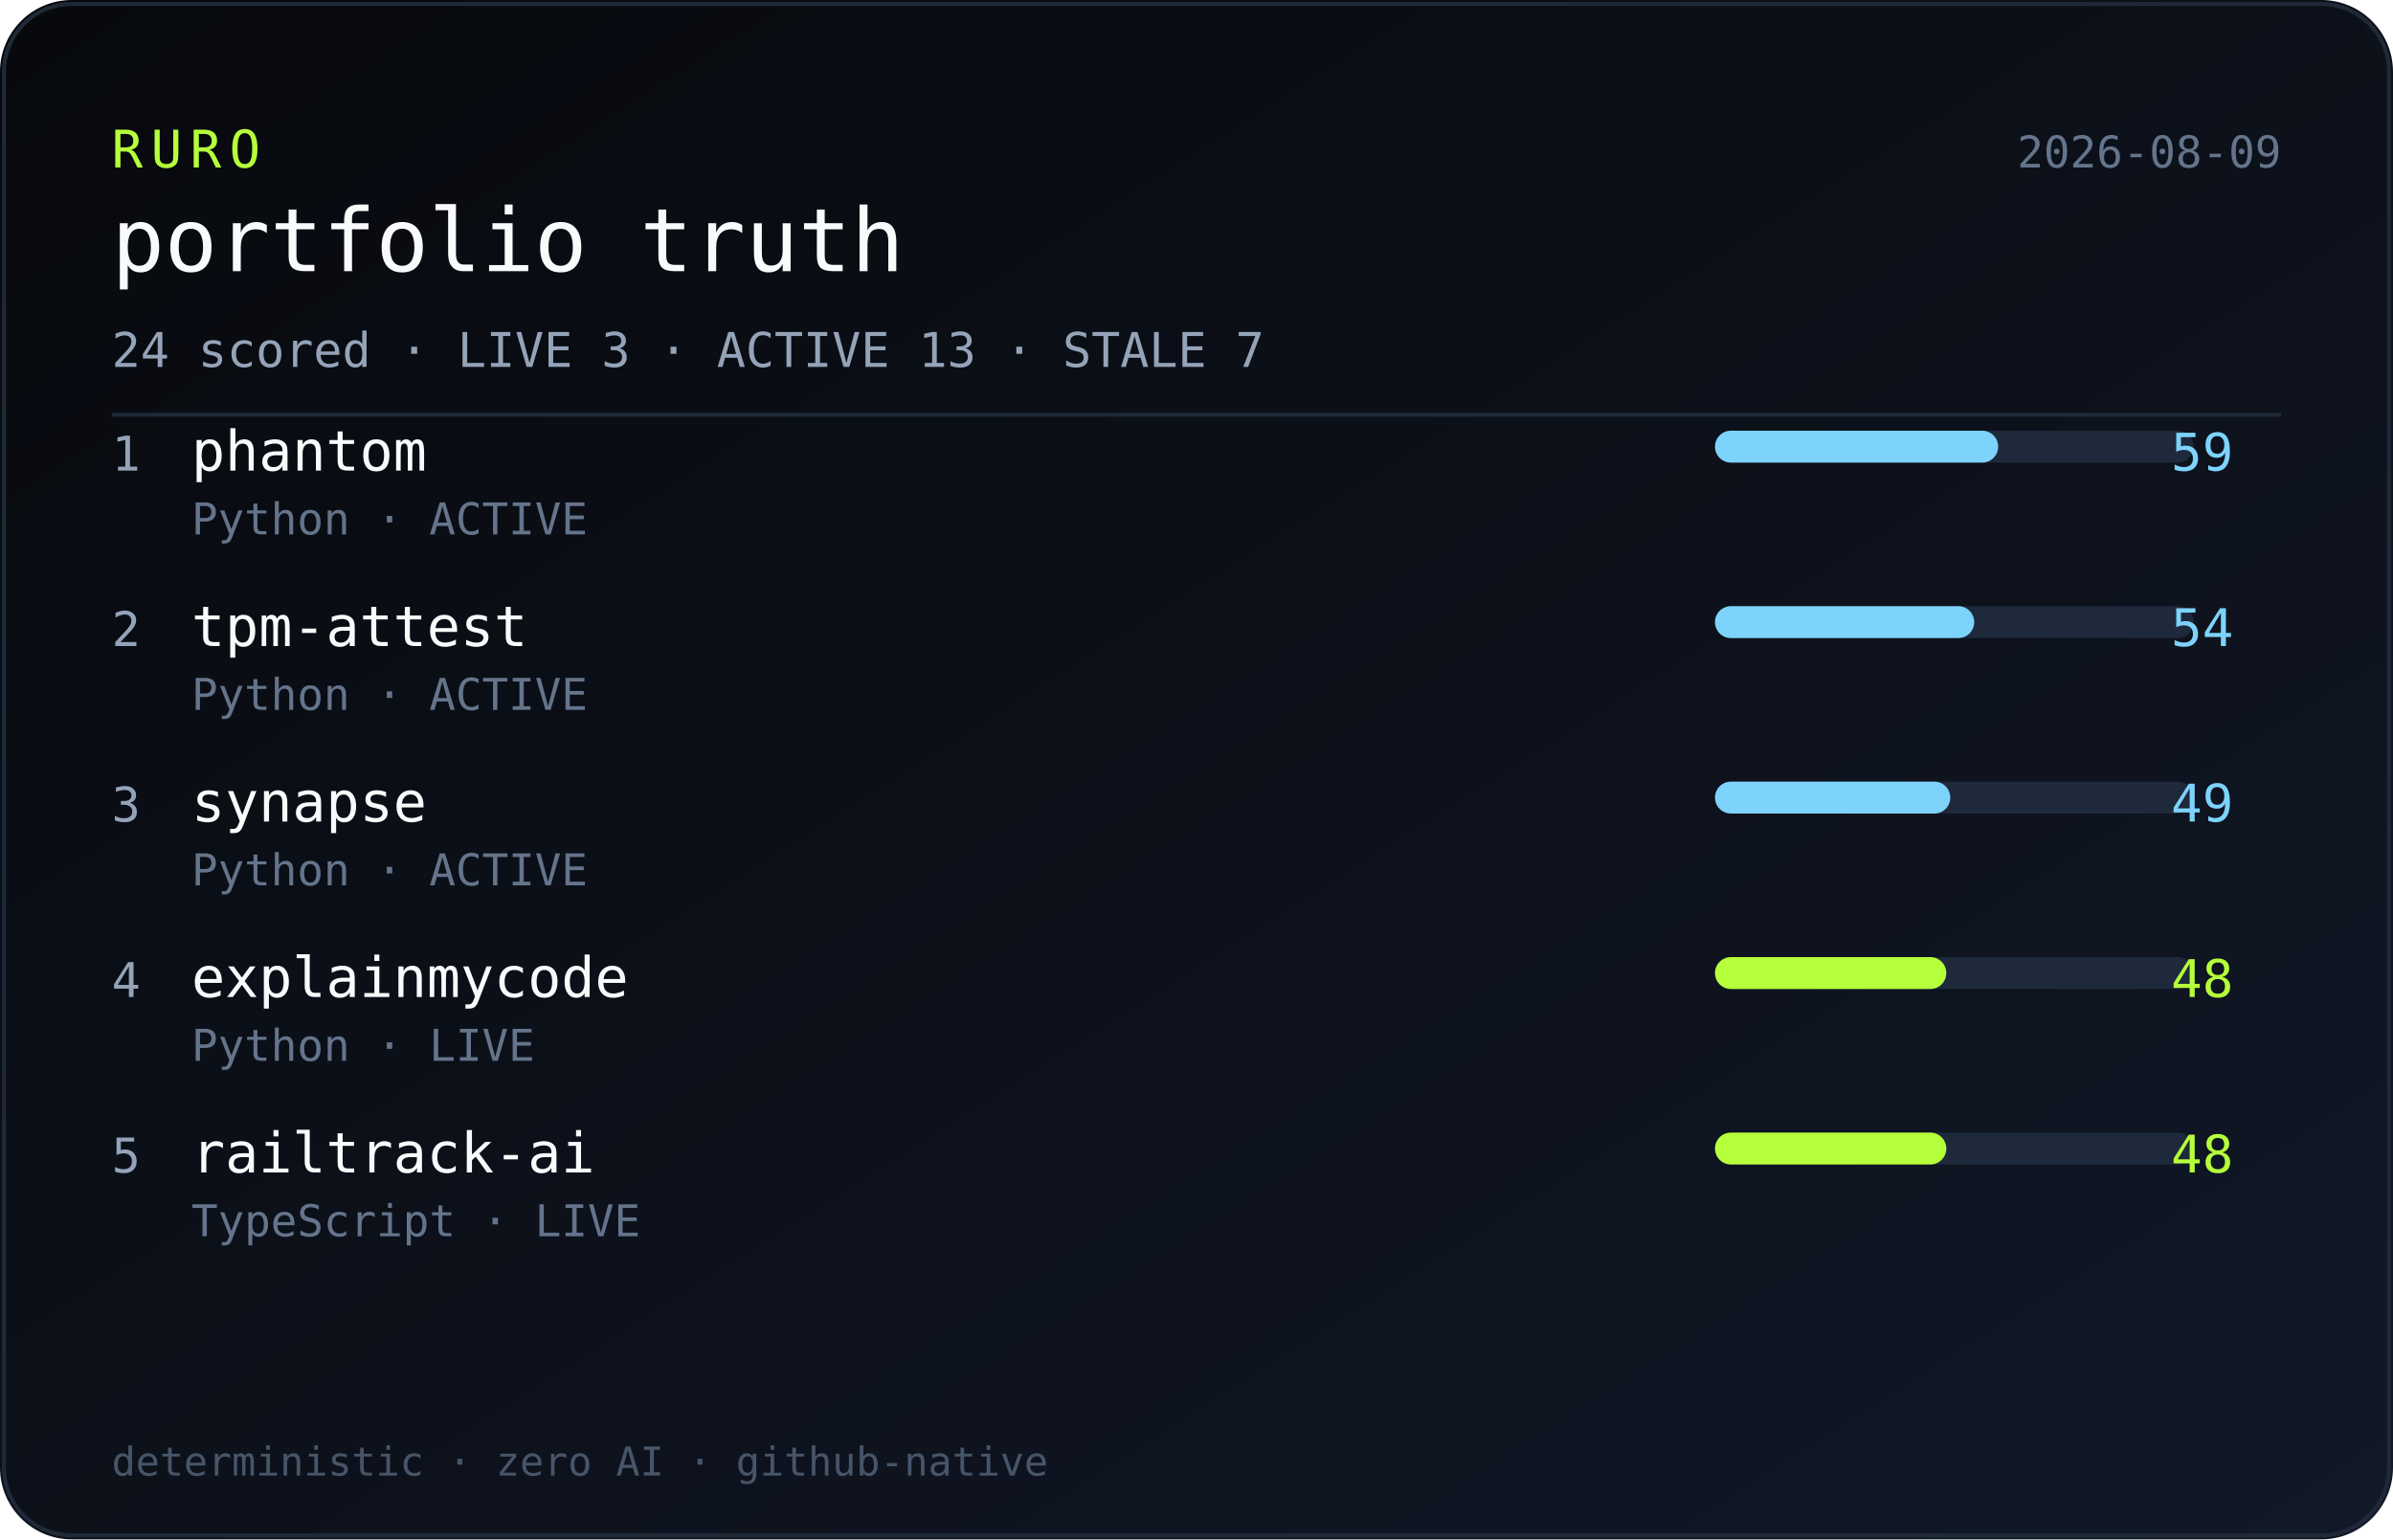
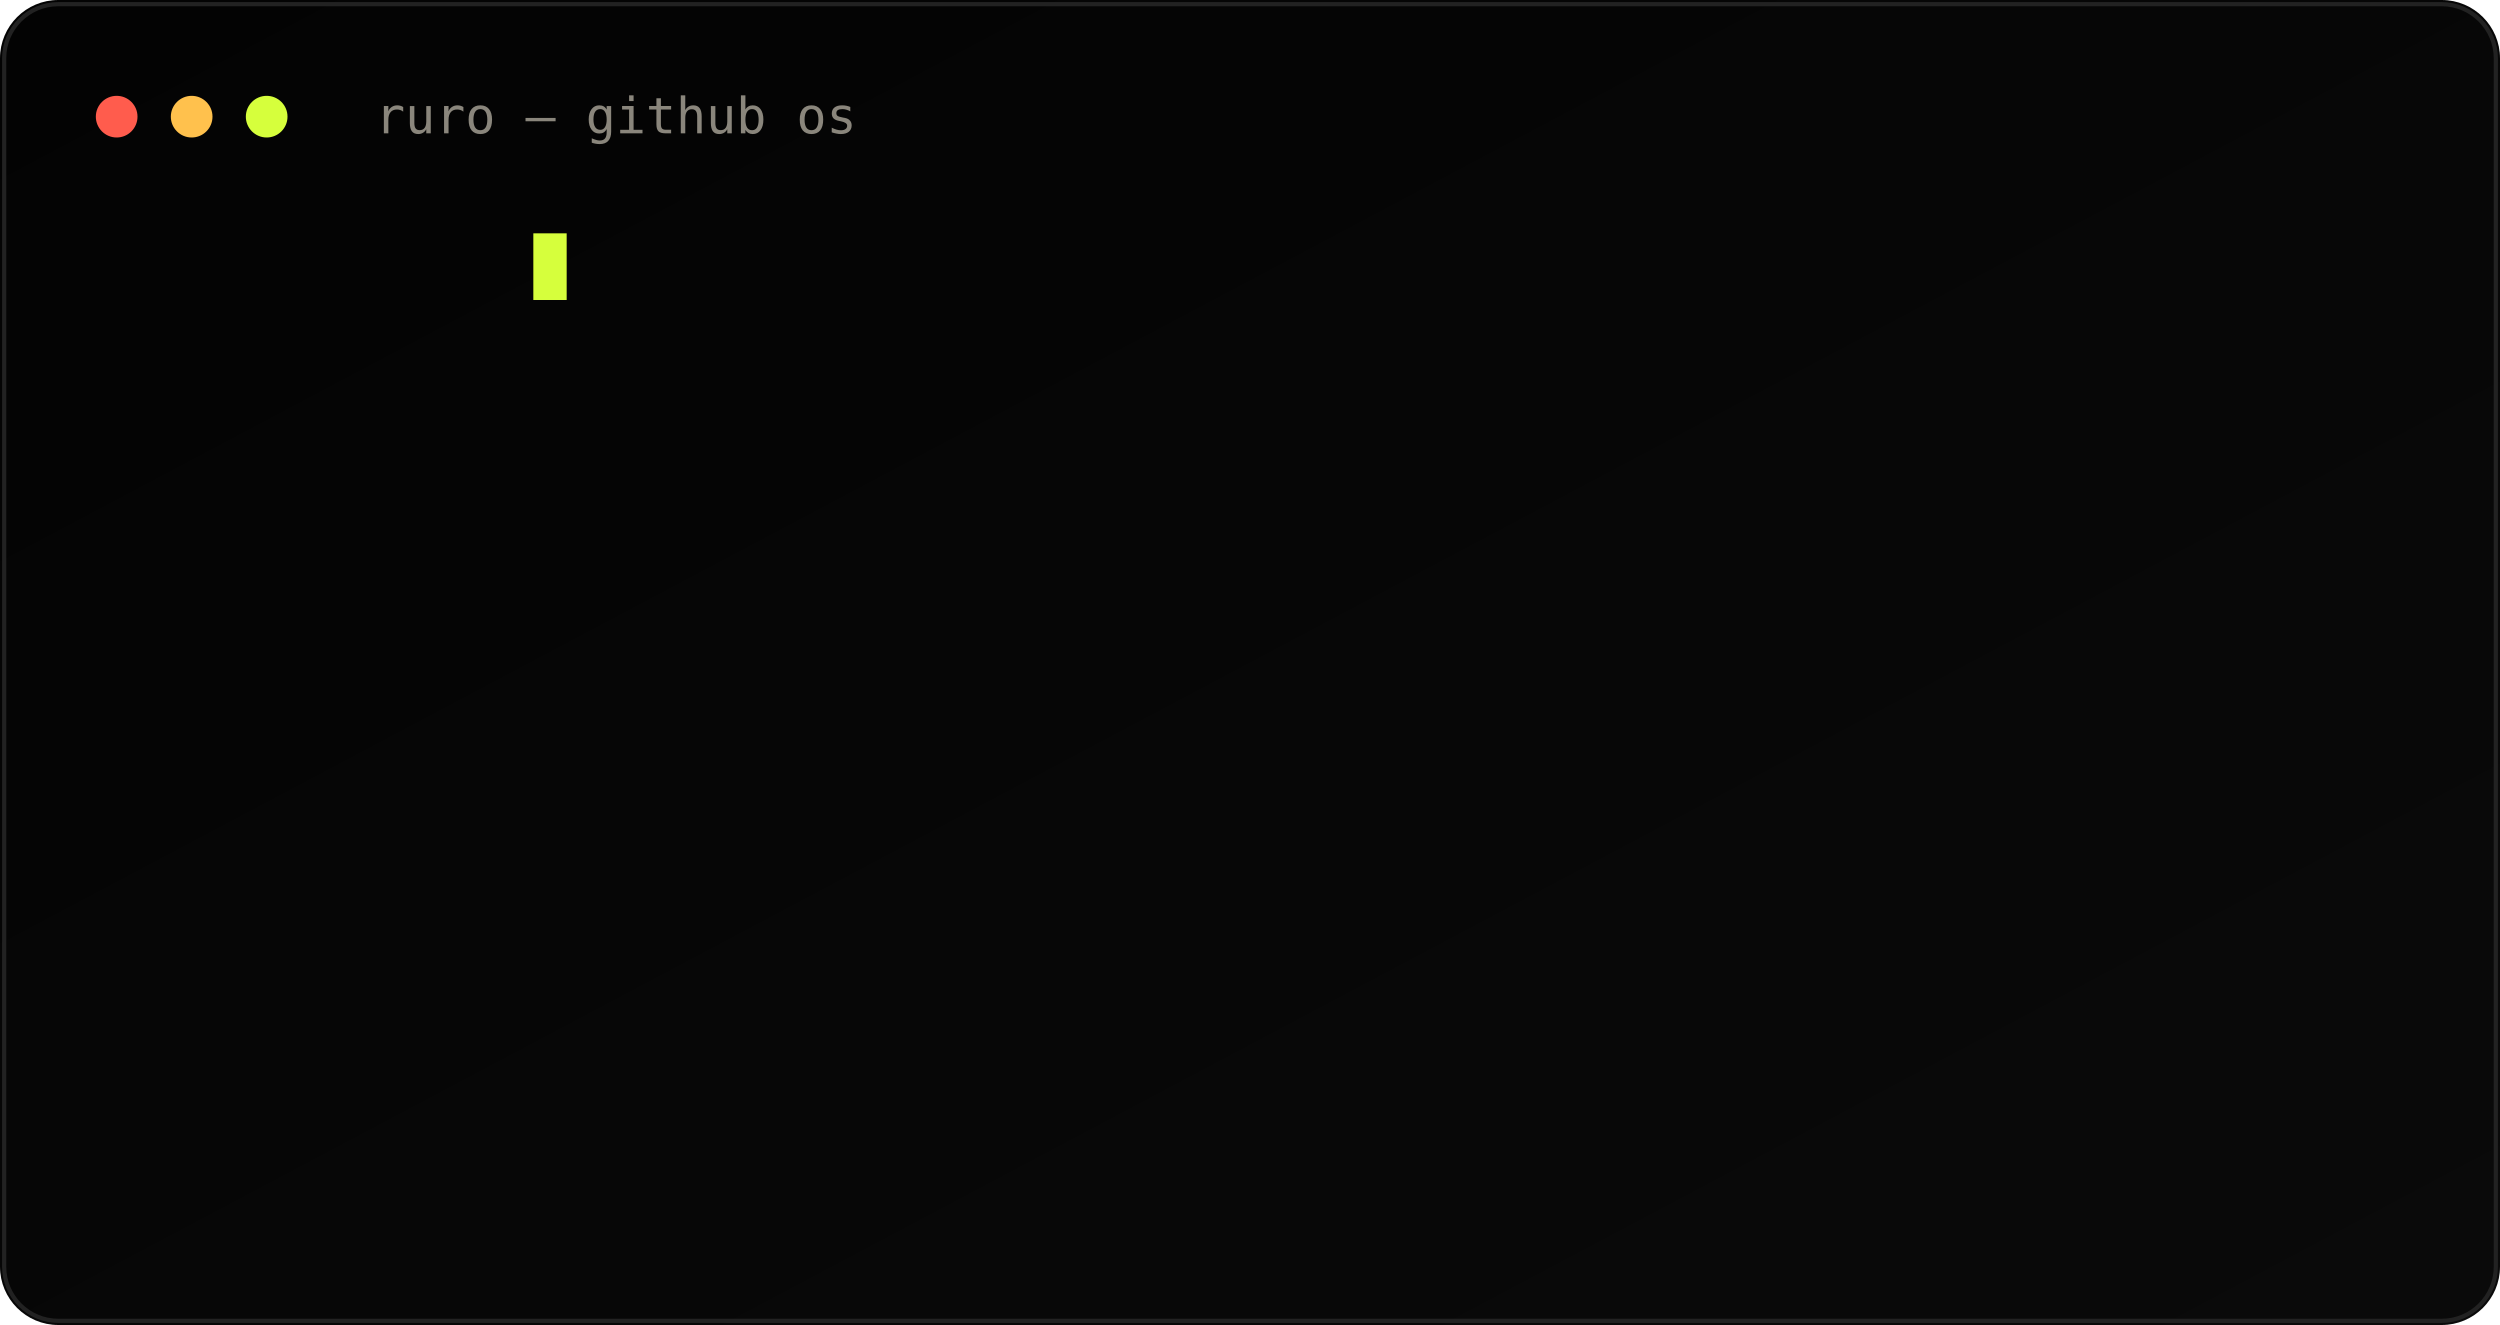
- <svg xmlns="http://www.w3.org/2000/svg" width="600" height="386" viewBox="0 0 600 386" role="img" aria-label="Ruro portfolio scorecard">
+ <svg xmlns="http://www.w3.org/2000/svg" width="600" height="318" viewBox="0 0 600 318" role="img" aria-label="Ruro CLI terminal">
  <defs>
    <linearGradient id="bg" x1="0" y1="0" x2="1" y2="1">
-       <stop offset="0%" stop-color="#07090d" />
-       <stop offset="100%" stop-color="#111827" />
+       <stop offset="0%" stop-color="#030303" />
+       <stop offset="100%" stop-color="#0a0a0a" />
    </linearGradient>
+     <style>
+       @keyframes blink { 0%,49%{opacity:1} 50%,100%{opacity:0} }
+       @keyframes fadein { from{opacity:0} to{opacity:1} }
+       .cursor { animation: blink 1.1s step-end infinite; }
+       .fade { opacity:0; animation: fadein 0.45s ease forwards; }
+     </style>
  </defs>
-   <rect width="600" height="386" rx="18" fill="url(#bg)" />
-   <rect x="1" y="1" width="598" height="384" rx="17" fill="none" stroke="#1f2937" />
-   <text x="28" y="42" fill="#b6ff3b" font-size="13" font-family="ui-monospace, SFMono-Regular, Menlo, monospace" letter-spacing="2">RURO</text>
-   <text x="28" y="68" fill="#f8fafc" font-size="22" font-family="ui-monospace, SFMono-Regular, Menlo, monospace">portfolio truth</text>
-   <text x="572" y="42" fill="#64748b" font-size="11" font-family="ui-monospace, SFMono-Regular, Menlo, monospace" text-anchor="end">2026-08-09</text>
-   <text x="28" y="92" fill="#94a3b8" font-size="12" font-family="ui-monospace, SFMono-Regular, Menlo, monospace">24 scored · LIVE 3 · ACTIVE 13 · STALE 7</text>
-   <line x1="28" y1="104" x2="572" y2="104" stroke="#1f2937" />
-   <text x="28" y="118" fill="#94a3b8" font-size="12" font-family="ui-monospace, SFMono-Regular, Menlo, monospace">1</text>
-   <text x="48" y="118" fill="#f8fafc" font-size="14" font-family="ui-monospace, SFMono-Regular, Menlo, monospace">phantom</text>
-   <text x="48" y="134" fill="#64748b" font-size="11" font-family="ui-monospace, SFMono-Regular, Menlo, monospace">Python · ACTIVE</text>
-   <rect x="430" y="108" width="120" height="8" rx="4" fill="#1e293b" />
-   <rect x="430" y="108" width="71" height="8" rx="4" fill="#7dd3fc" />
-   <text x="560" y="118" fill="#7dd3fc" font-size="13" font-family="ui-monospace, SFMono-Regular, Menlo, monospace" text-anchor="end">59</text>
-   <text x="28" y="162" fill="#94a3b8" font-size="12" font-family="ui-monospace, SFMono-Regular, Menlo, monospace">2</text>
-   <text x="48" y="162" fill="#f8fafc" font-size="14" font-family="ui-monospace, SFMono-Regular, Menlo, monospace">tpm-attest</text>
-   <text x="48" y="178" fill="#64748b" font-size="11" font-family="ui-monospace, SFMono-Regular, Menlo, monospace">Python · ACTIVE</text>
-   <rect x="430" y="152" width="120" height="8" rx="4" fill="#1e293b" />
-   <rect x="430" y="152" width="65" height="8" rx="4" fill="#7dd3fc" />
-   <text x="560" y="162" fill="#7dd3fc" font-size="13" font-family="ui-monospace, SFMono-Regular, Menlo, monospace" text-anchor="end">54</text>
-   <text x="28" y="206" fill="#94a3b8" font-size="12" font-family="ui-monospace, SFMono-Regular, Menlo, monospace">3</text>
-   <text x="48" y="206" fill="#f8fafc" font-size="14" font-family="ui-monospace, SFMono-Regular, Menlo, monospace">synapse</text>
-   <text x="48" y="222" fill="#64748b" font-size="11" font-family="ui-monospace, SFMono-Regular, Menlo, monospace">Python · ACTIVE</text>
-   <rect x="430" y="196" width="120" height="8" rx="4" fill="#1e293b" />
-   <rect x="430" y="196" width="59" height="8" rx="4" fill="#7dd3fc" />
-   <text x="560" y="206" fill="#7dd3fc" font-size="13" font-family="ui-monospace, SFMono-Regular, Menlo, monospace" text-anchor="end">49</text>
-   <text x="28" y="250" fill="#94a3b8" font-size="12" font-family="ui-monospace, SFMono-Regular, Menlo, monospace">4</text>
-   <text x="48" y="250" fill="#f8fafc" font-size="14" font-family="ui-monospace, SFMono-Regular, Menlo, monospace">explainmycode</text>
-   <text x="48" y="266" fill="#64748b" font-size="11" font-family="ui-monospace, SFMono-Regular, Menlo, monospace">Python · LIVE</text>
-   <rect x="430" y="240" width="120" height="8" rx="4" fill="#1e293b" />
-   <rect x="430" y="240" width="58" height="8" rx="4" fill="#b6ff3b" />
-   <text x="560" y="250" fill="#b6ff3b" font-size="13" font-family="ui-monospace, SFMono-Regular, Menlo, monospace" text-anchor="end">48</text>
-   <text x="28" y="294" fill="#94a3b8" font-size="12" font-family="ui-monospace, SFMono-Regular, Menlo, monospace">5</text>
-   <text x="48" y="294" fill="#f8fafc" font-size="14" font-family="ui-monospace, SFMono-Regular, Menlo, monospace">railtrack-ai</text>
-   <text x="48" y="310" fill="#64748b" font-size="11" font-family="ui-monospace, SFMono-Regular, Menlo, monospace">TypeScript · LIVE</text>
-   <rect x="430" y="284" width="120" height="8" rx="4" fill="#1e293b" />
-   <rect x="430" y="284" width="58" height="8" rx="4" fill="#b6ff3b" />
-   <text x="560" y="294" fill="#b6ff3b" font-size="13" font-family="ui-monospace, SFMono-Regular, Menlo, monospace" text-anchor="end">48</text>
-   <text x="28" y="370" fill="#475569" font-size="10" font-family="ui-monospace, SFMono-Regular, Menlo, monospace">deterministic · zero AI · github-native</text>
+   <rect width="600" height="318" rx="14" fill="url(#bg)" />
+   <rect x="1" y="1" width="598" height="316" rx="13" fill="none" stroke="#222" />
+   <circle cx="28" cy="28" r="5" fill="#ff5c4d" />
+   <circle cx="46" cy="28" r="5" fill="#ffc14d" />
+   <circle cx="64" cy="28" r="5" fill="#d6ff3c" />
+   <text x="90" y="32" fill="#8a867c" font-size="12" font-family="ui-monospace, SFMono-Regular, Menlo, monospace">ruro — github os</text>
+   <text class="fade" style="animation-delay:0.1s" x="28" y="68" fill="#8a867c" font-size="13" font-family="ui-monospace, SFMono-Regular, Menlo, monospace">$</text>
+   <text class="fade" style="animation-delay:0.1s" x="44" y="68" fill="#f4f1ea" font-size="13" font-family="ui-monospace, SFMono-Regular, Menlo, monospace">ruro view</text>
+   <rect class="cursor" x="128" y="56" width="8" height="16" fill="#d6ff3c" />
+   <text class="fade" style="animation-delay:0.35s" x="28" y="92" fill="#8a867c" font-size="12" font-family="ui-monospace, SFMono-Regular, Menlo, monospace">24 fleet · 4 verified live · 2026-08-09 15:19 UTC</text>
+   <text class="fade" style="animation-delay:0.60s" x="28" y="118" fill="#d6ff3c" font-size="13" font-family="ui-monospace, SFMono-Regular, Menlo, monospace">1. aryanbloodbank</text>
+   <text class="fade" style="animation-delay:0.60s" x="572" y="118" fill="#8a867c" font-size="12" font-family="ui-monospace, SFMono-Regular, Menlo, monospace" text-anchor="end">LIVE 63 · verified</text>
+   <text class="fade" style="animation-delay:0.95s" x="28" y="146" fill="#d6ff3c" font-size="13" font-family="ui-monospace, SFMono-Regular, Menlo, monospace">2. phantom</text>
+   <text class="fade" style="animation-delay:0.95s" x="572" y="146" fill="#8a867c" font-size="12" font-family="ui-monospace, SFMono-Regular, Menlo, monospace" text-anchor="end">ACTIVE 59 · none</text>
+   <text class="fade" style="animation-delay:1.30s" x="28" y="174" fill="#d6ff3c" font-size="13" font-family="ui-monospace, SFMono-Regular, Menlo, monospace">3. tpm-attest</text>
+   <text class="fade" style="animation-delay:1.30s" x="572" y="174" fill="#8a867c" font-size="12" font-family="ui-monospace, SFMono-Regular, Menlo, monospace" text-anchor="end">ACTIVE 54 · none</text>
+   <text class="fade" style="animation-delay:1.65s" x="28" y="202" fill="#d6ff3c" font-size="13" font-family="ui-monospace, SFMono-Regular, Menlo, monospace">4. synapse</text>
+   <text class="fade" style="animation-delay:1.65s" x="572" y="202" fill="#8a867c" font-size="12" font-family="ui-monospace, SFMono-Regular, Menlo, monospace" text-anchor="end">ACTIVE 49 · none</text>
+   <text class="fade" style="animation-delay:2s" x="28" y="298" fill="#8a867c" font-size="11" font-family="ui-monospace, SFMono-Regular, Menlo, monospace">$ ruro review &lt;repo&gt;   ·   npx · pages · deterministic core</text>
</svg>
